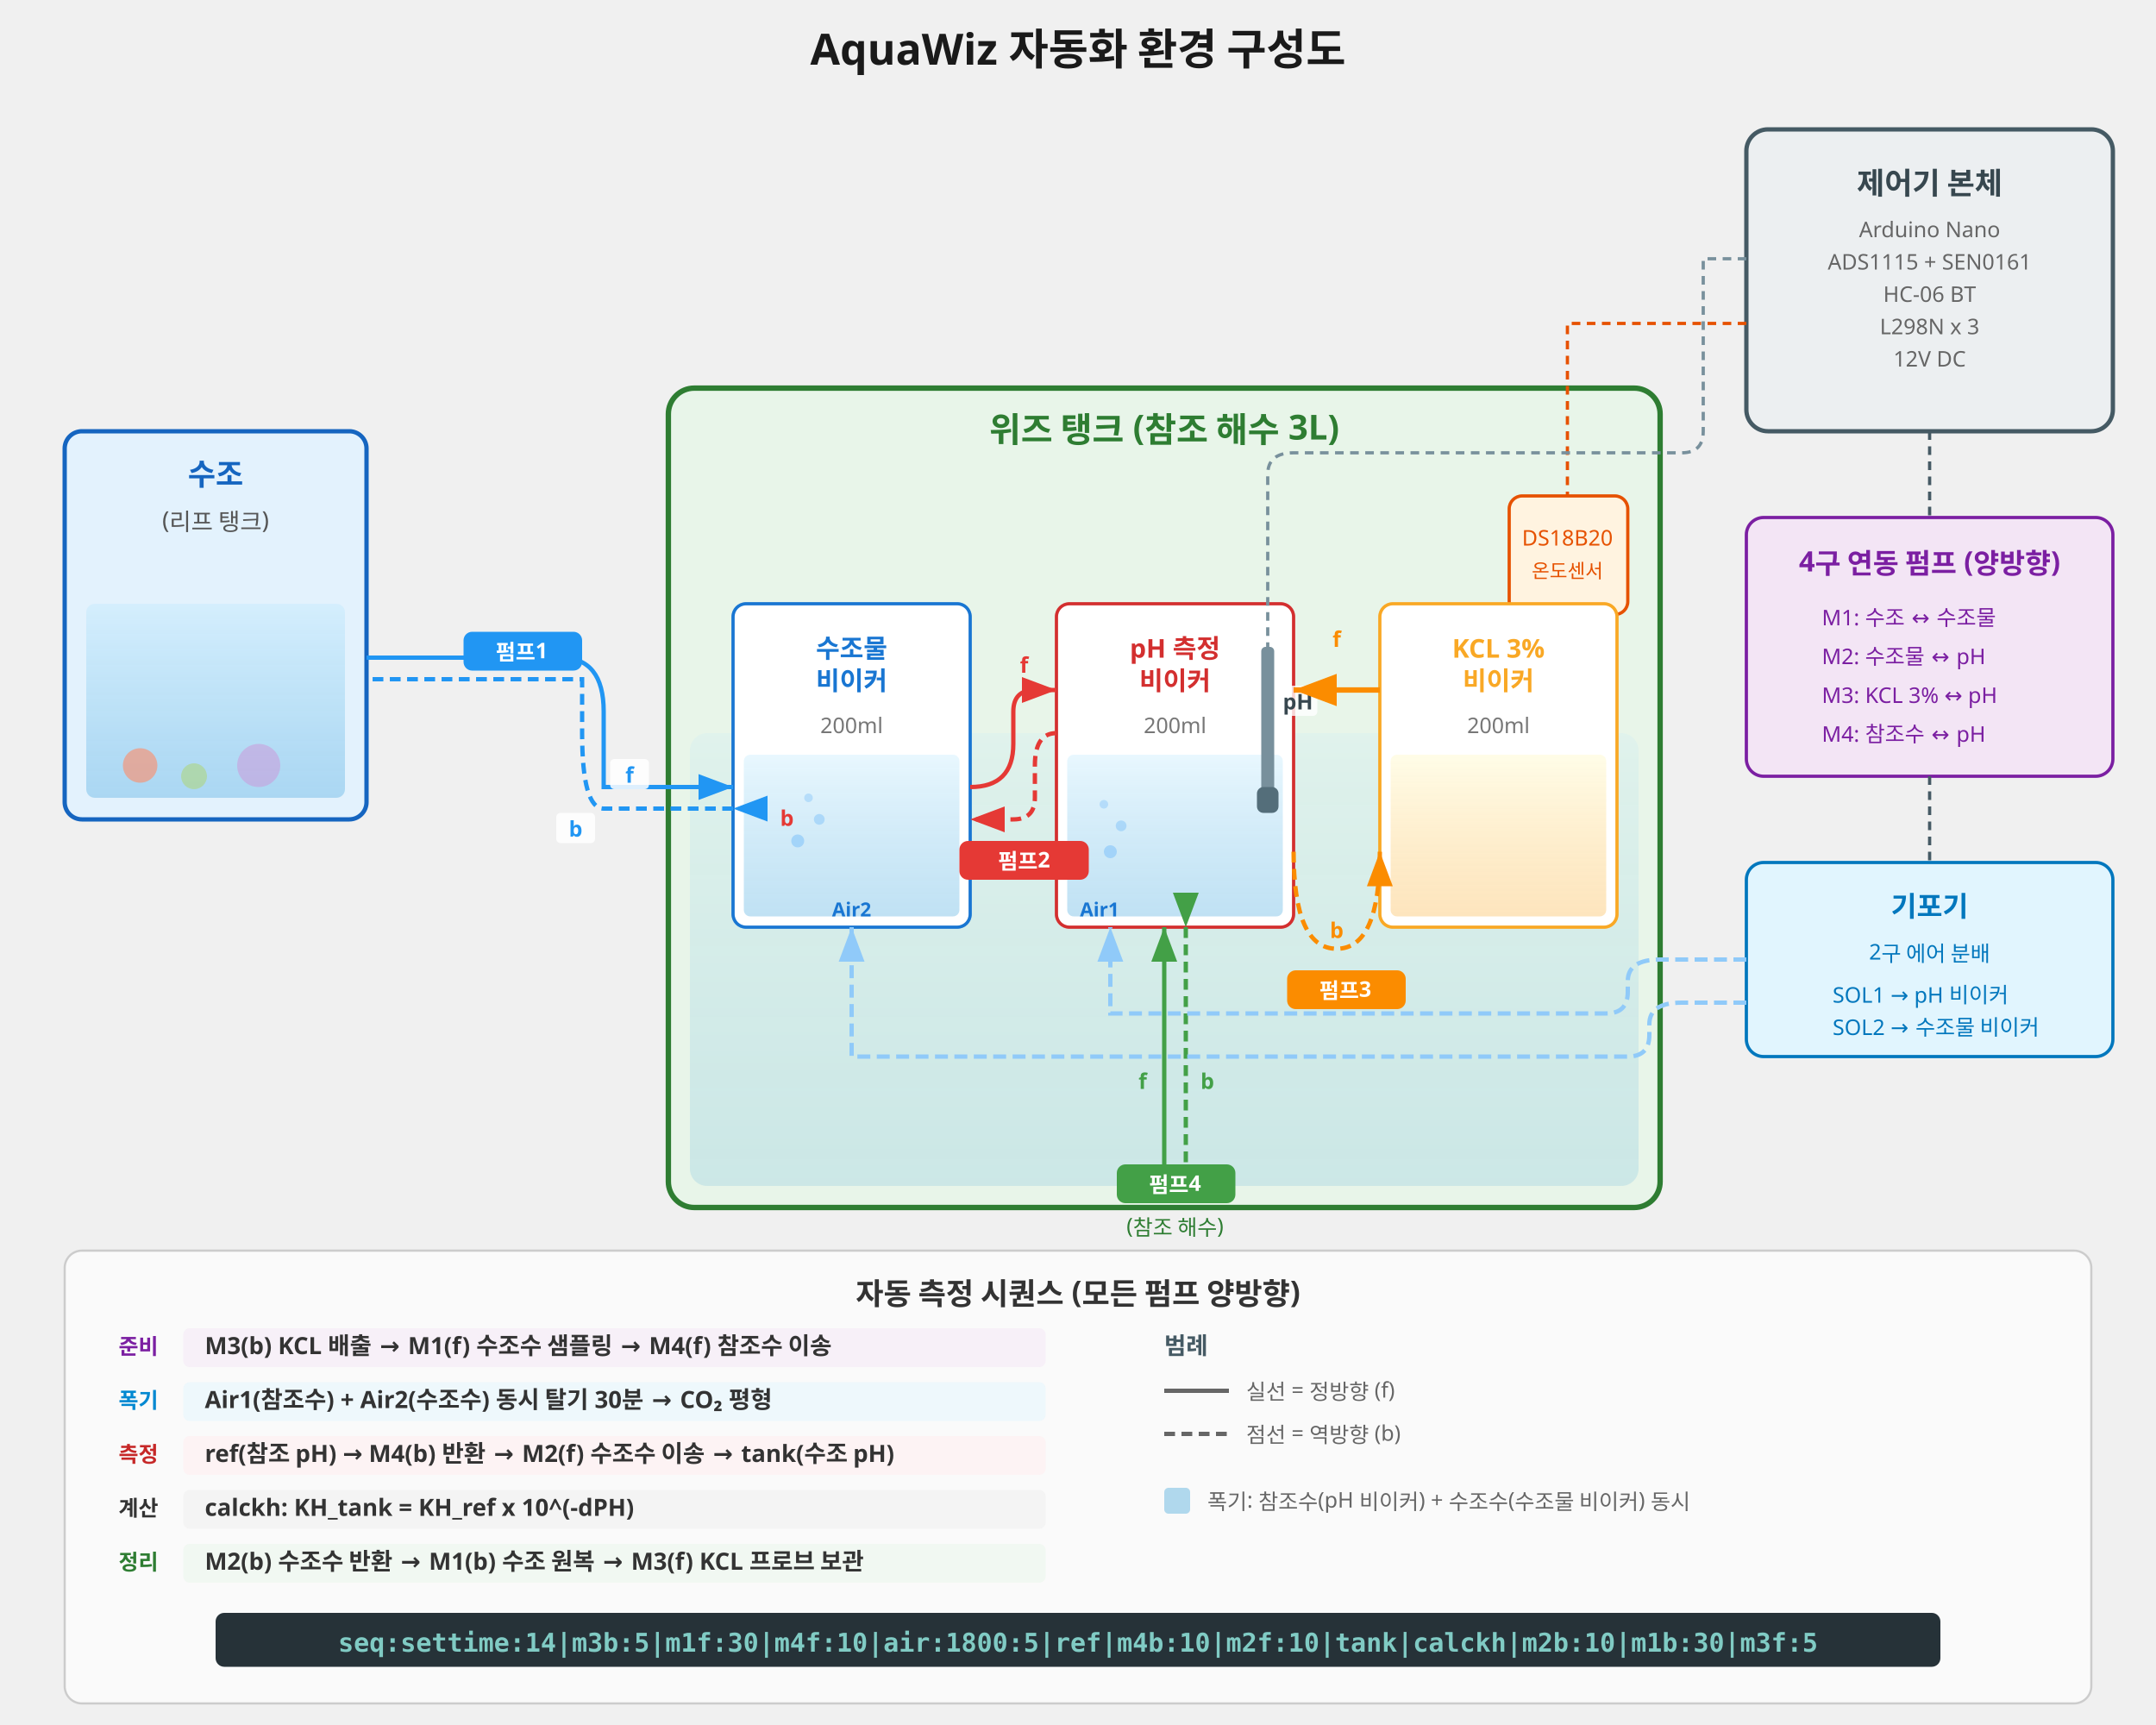
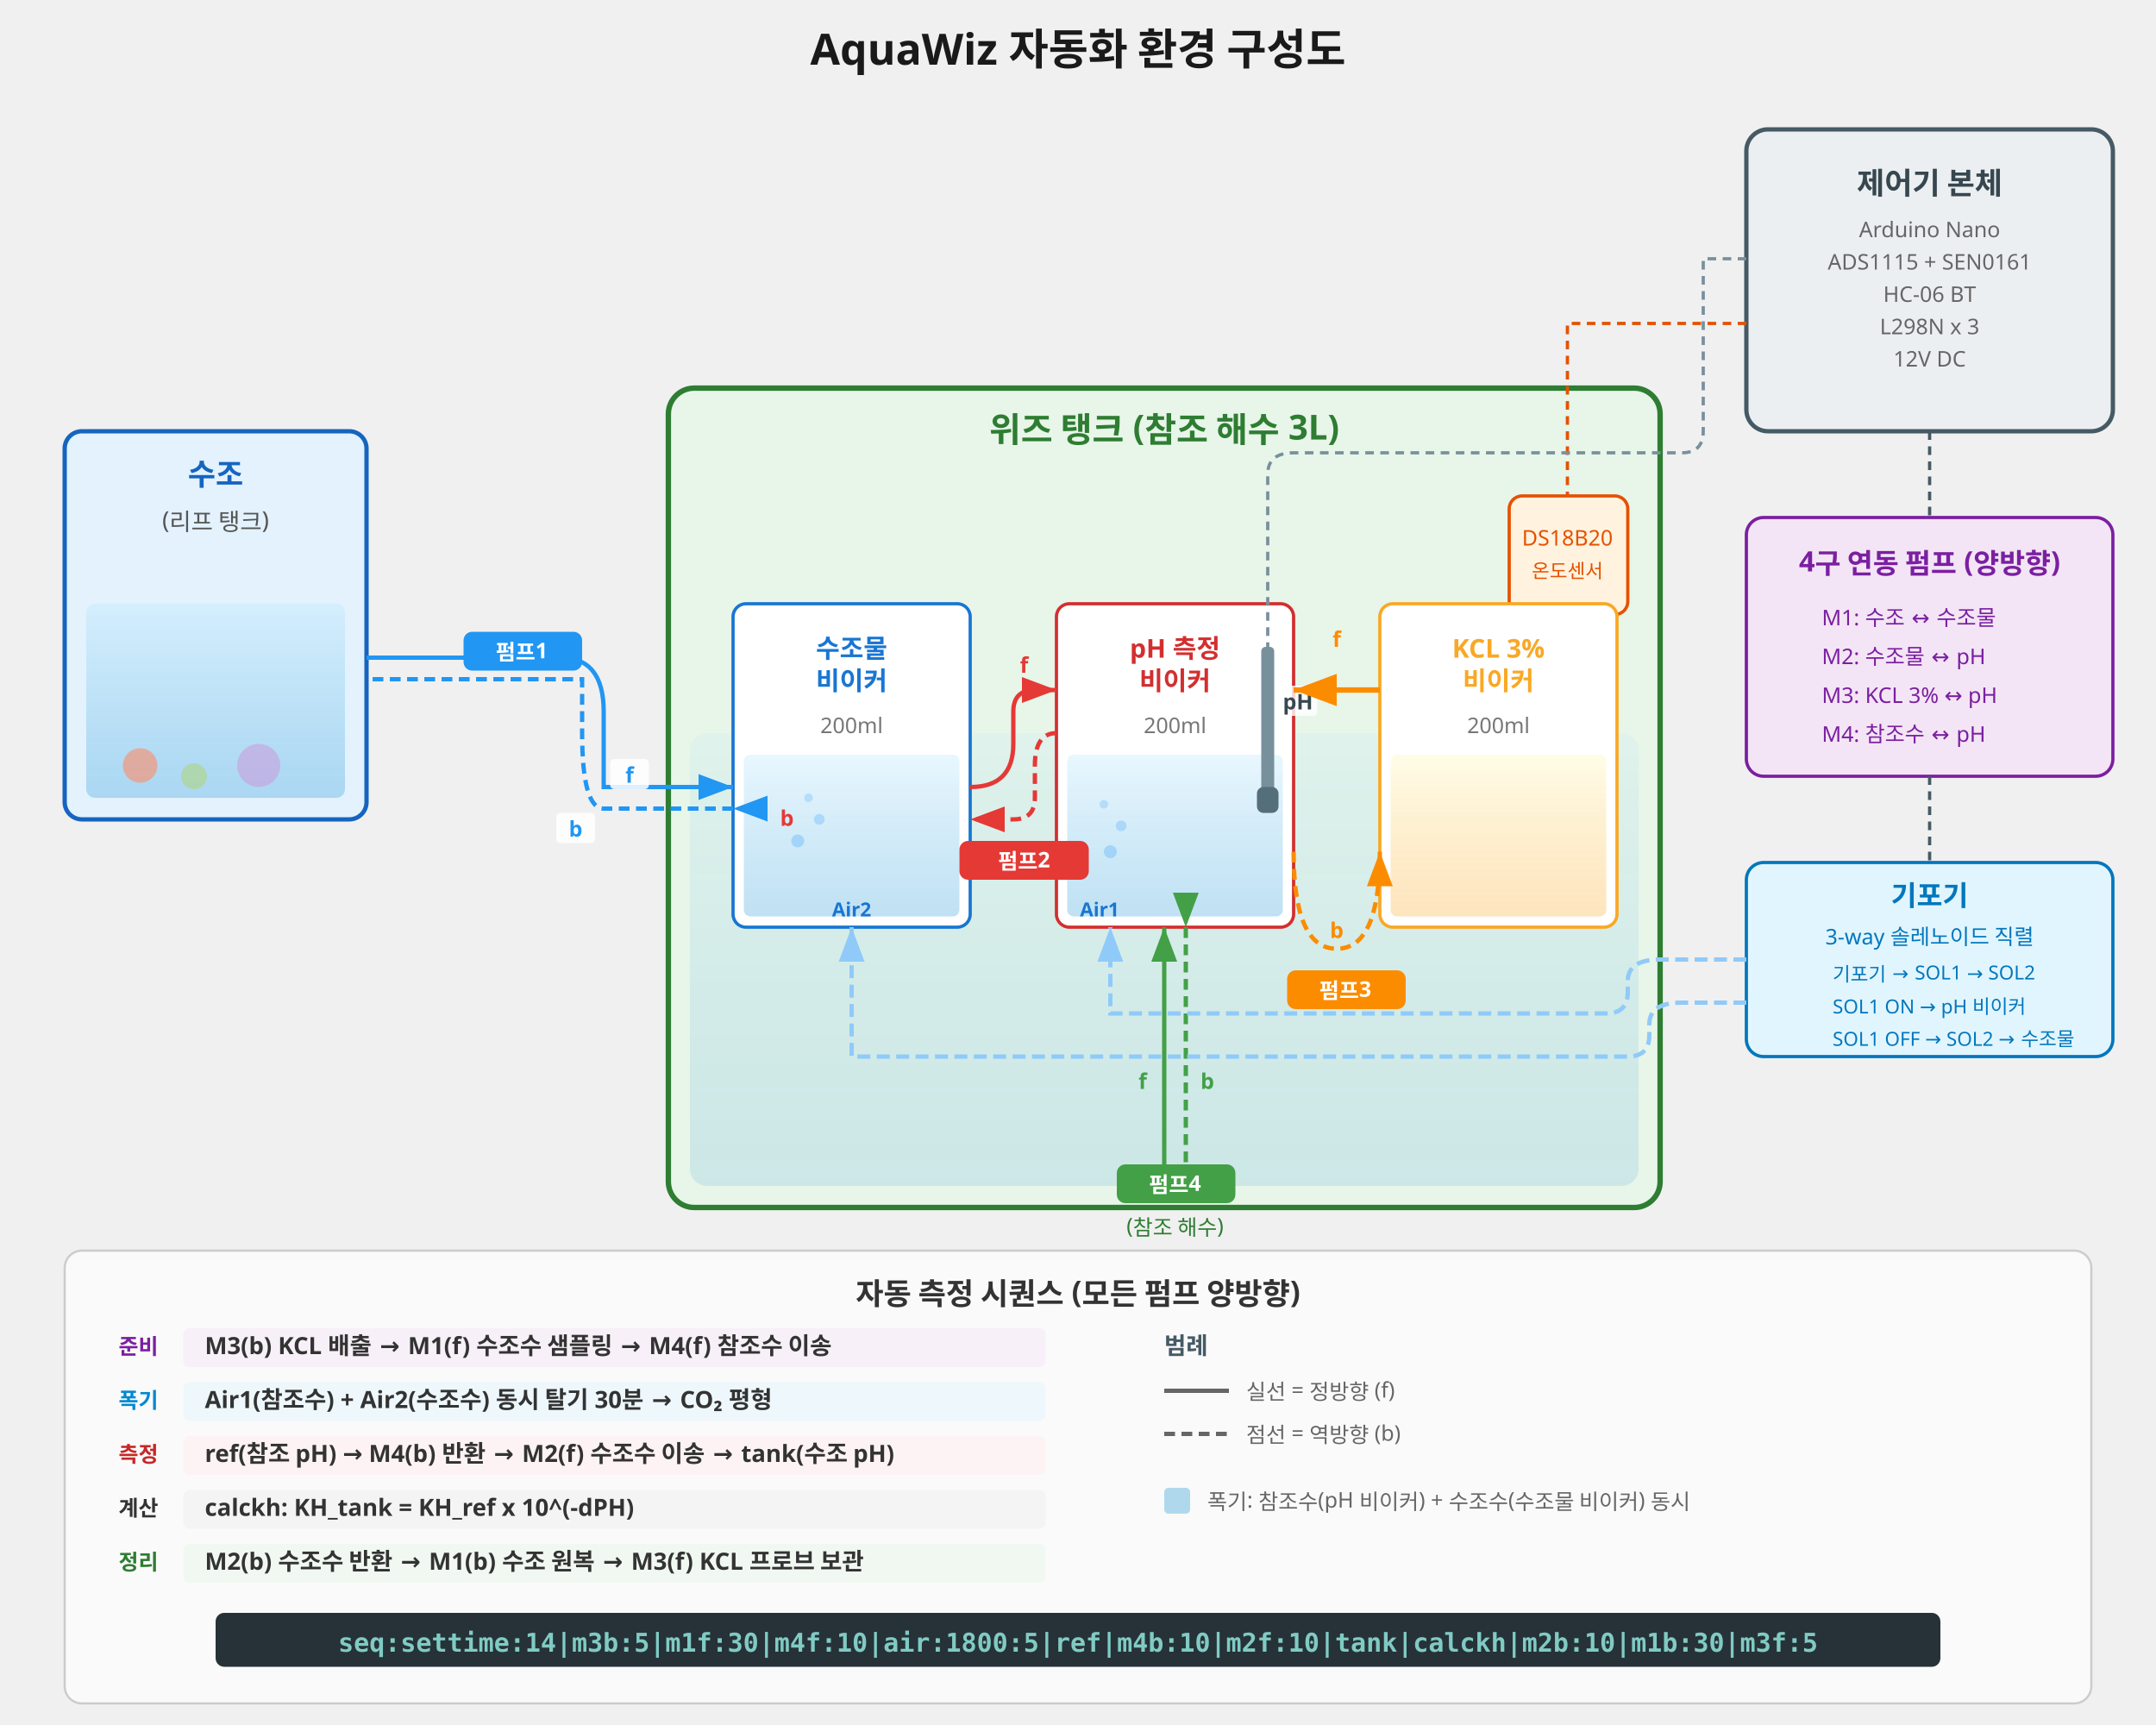
<svg xmlns="http://www.w3.org/2000/svg" viewBox="0 0 1000 800" font-family="'Malgun Gothic', 'Apple SD Gothic Neo', sans-serif" font-size="12">
  <defs>
    <marker id="arrow-blue" markerWidth="8" markerHeight="6" refX="8" refY="3" orient="auto">
      <path d="M0,0 L8,3 L0,6 Z" fill="#2196F3" />
    </marker>
    <marker id="arrow-red" markerWidth="8" markerHeight="6" refX="8" refY="3" orient="auto">
      <path d="M0,0 L8,3 L0,6 Z" fill="#e53935" />
    </marker>
    <marker id="arrow-green" markerWidth="8" markerHeight="6" refX="8" refY="3" orient="auto">
      <path d="M0,0 L8,3 L0,6 Z" fill="#43A047" />
    </marker>
    <marker id="arrow-orange" markerWidth="8" markerHeight="6" refX="8" refY="3" orient="auto">
      <path d="M0,0 L8,3 L0,6 Z" fill="#FB8C00" />
    </marker>
    <marker id="arrow-air" markerWidth="8" markerHeight="6" refX="8" refY="3" orient="auto">
      <path d="M0,0 L8,3 L0,6 Z" fill="#90CAF9" />
    </marker>
    <linearGradient id="water" x1="0" y1="0" x2="0" y2="1">
      <stop offset="0%" stop-color="#B3E5FC" stop-opacity="0.3" />
      <stop offset="100%" stop-color="#0288D1" stop-opacity="0.25" />
    </linearGradient>
    <linearGradient id="kcl" x1="0" y1="0" x2="0" y2="1">
      <stop offset="0%" stop-color="#FFF9C4" stop-opacity="0.4" />
      <stop offset="100%" stop-color="#F9A825" stop-opacity="0.3" />
    </linearGradient>
  </defs>
  <text x="500" y="30" text-anchor="middle" font-size="20" font-weight="bold" fill="#1a1a1a">AquaWiz 자동화 환경 구성도</text>
  <rect x="30" y="200" width="140" height="180" rx="8" fill="#E3F2FD" stroke="#1565C0" stroke-width="2" />
  <rect x="40" y="280" width="120" height="90" rx="4" fill="url(#water)" />
  <text x="100" y="225" text-anchor="middle" font-size="14" font-weight="bold" fill="#1565C0">수조</text>
  <text x="100" y="245" text-anchor="middle" font-size="11" fill="#555">(리프 탱크)</text>
  <circle cx="65" cy="355" r="8" fill="#FF8A65" opacity="0.6" />
  <circle cx="90" cy="360" r="6" fill="#AED581" opacity="0.6" />
  <circle cx="120" cy="355" r="10" fill="#CE93D8" opacity="0.5" />
  <rect x="310" y="180" width="460" height="380" rx="12" fill="#E8F5E9" stroke="#2E7D32" stroke-width="2.5" stroke-dasharray="none" />
  <text x="540" y="205" text-anchor="middle" font-size="16" font-weight="bold" fill="#2E7D32">위즈 탱크 (참조 해수 3L)</text>
  <rect x="320" y="340" width="440" height="210" rx="8" fill="url(#water)" opacity="0.5" />
  <rect x="700" y="230" width="55" height="55" rx="6" fill="#FFF3E0" stroke="#E65100" stroke-width="1.5" />
  <text x="727" y="253" text-anchor="middle" font-size="10" fill="#E65100">DS18B20</text>
  <text x="727" y="268" text-anchor="middle" font-size="9" fill="#E65100">온도센서</text>
  <line x1="727" y1="285" x2="727" y2="350" stroke="#E65100" stroke-width="2" stroke-dasharray="4,3" />
  <circle cx="727" cy="355" r="4" fill="#E65100" />
  <rect x="340" y="280" width="110" height="150" rx="6" fill="white" stroke="#1976D2" stroke-width="1.5" />
  <rect x="345" y="350" width="100" height="75" rx="3" fill="url(#water)" />
  <text x="395" y="305" text-anchor="middle" font-size="12" font-weight="bold" fill="#1976D2">수조물</text>
  <text x="395" y="320" text-anchor="middle" font-size="12" font-weight="bold" fill="#1976D2">비이커</text>
  <text x="395" y="340" text-anchor="middle" font-size="10" fill="#777">200ml</text>
  <circle cx="370" cy="390" r="3" fill="#90CAF9" opacity="0.7" />
  <circle cx="380" cy="380" r="2.5" fill="#90CAF9" opacity="0.6" />
  <circle cx="375" cy="370" r="2" fill="#90CAF9" opacity="0.5" />
  <text x="395" y="425" text-anchor="middle" font-size="9" fill="#1976D2" font-weight="bold">Air2</text>
  <rect x="490" y="280" width="110" height="150" rx="6" fill="white" stroke="#D32F2F" stroke-width="1.5" />
  <rect x="495" y="350" width="100" height="75" rx="3" fill="url(#water)" />
  <text x="545" y="305" text-anchor="middle" font-size="12" font-weight="bold" fill="#D32F2F">pH 측정</text>
  <text x="545" y="320" text-anchor="middle" font-size="12" font-weight="bold" fill="#D32F2F">비이커</text>
  <text x="545" y="340" text-anchor="middle" font-size="10" fill="#777">200ml</text>
  <rect x="585" y="300" width="6" height="70" rx="2" fill="#78909C" />
  <rect x="583" y="365" width="10" height="12" rx="3" fill="#546E7A" />
  <rect x="593" y="318" width="18" height="14" rx="2" fill="white" opacity="0.8" />
  <text x="602" y="329" text-anchor="middle" font-size="10" fill="#37474F" font-weight="bold">pH</text>
  <circle cx="515" cy="395" r="3" fill="#90CAF9" opacity="0.7" />
  <circle cx="520" cy="383" r="2.5" fill="#90CAF9" opacity="0.6" />
  <circle cx="512" cy="373" r="2" fill="#90CAF9" opacity="0.5" />
  <text x="510" y="425" text-anchor="middle" font-size="9" fill="#1976D2" font-weight="bold">Air1</text>
  <rect x="640" y="280" width="110" height="150" rx="6" fill="white" stroke="#F9A825" stroke-width="1.5" />
  <rect x="645" y="350" width="100" height="75" rx="3" fill="url(#kcl)" />
  <text x="695" y="305" text-anchor="middle" font-size="12" font-weight="bold" fill="#F9A825">KCL 3%</text>
  <text x="695" y="320" text-anchor="middle" font-size="12" font-weight="bold" fill="#F9A825">비이커</text>
  <text x="695" y="340" text-anchor="middle" font-size="10" fill="#777">200ml</text>
  <rect x="810" y="60" width="170" height="140" rx="10" fill="#ECEFF1" stroke="#455A64" stroke-width="2" />
  <text x="895" y="90" text-anchor="middle" font-size="14" font-weight="bold" fill="#37474F">제어기 본체</text>
  <text x="895" y="110" text-anchor="middle" font-size="10" fill="#666">Arduino Nano</text>
  <text x="895" y="125" text-anchor="middle" font-size="10" fill="#666">ADS1115 + SEN0161</text>
  <text x="895" y="140" text-anchor="middle" font-size="10" fill="#666">HC-06 BT</text>
  <text x="895" y="155" text-anchor="middle" font-size="10" fill="#666">L298N x 3</text>
  <text x="895" y="170" text-anchor="middle" font-size="10" fill="#666">12V DC</text>
  <rect x="810" y="240" width="170" height="120" rx="8" fill="#F3E5F5" stroke="#7B1FA2" stroke-width="1.5" />
  <text x="895" y="265" text-anchor="middle" font-size="13" font-weight="bold" fill="#7B1FA2">4구 연동 펌프 (양방향)</text>
  <text x="845" y="290" font-size="10" fill="#7B1FA2">M1: 수조 ↔ 수조물</text>
  <text x="845" y="308" font-size="10" fill="#7B1FA2">M2: 수조물 ↔ pH</text>
  <text x="845" y="326" font-size="10" fill="#7B1FA2">M3: KCL 3% ↔ pH</text>
  <text x="845" y="344" font-size="10" fill="#7B1FA2">M4: 참조수 ↔ pH</text>
  <rect x="810" y="400" width="170" height="90" rx="8" fill="#E1F5FE" stroke="#0277BD" stroke-width="1.5" />
-   <text x="895" y="425" text-anchor="middle" font-size="13" font-weight="bold" fill="#0277BD">기포기</text>
-   <text x="895" y="445" text-anchor="middle" font-size="10" fill="#0277BD">2구 에어 분배</text>
-   <text x="850" y="465" font-size="10" fill="#0277BD">SOL1 → pH 비이커</text>
-   <text x="850" y="480" font-size="10" fill="#0277BD">SOL2 → 수조물 비이커</text>
+   <text x="895" y="420" text-anchor="middle" font-size="13" font-weight="bold" fill="#0277BD">기포기</text>
+   <text x="895" y="438" text-anchor="middle" font-size="10" fill="#0277BD">3-way 솔레노이드 직렬</text>
+   <text x="850" y="455" font-size="9" fill="#0277BD">기포기 → SOL1 → SOL2</text>
+   <text x="850" y="470" font-size="9" fill="#0277BD">SOL1 ON → pH 비이커</text>
+   <text x="850" y="485" font-size="9" fill="#0277BD">SOL1 OFF → SOL2 → 수조물</text>
  <path d="M170,305 L260,305 Q280,305 280,330 L280,365 L340,365" fill="none" stroke="#2196F3" stroke-width="2" marker-end="url(#arrow-blue)" />
  <path d="M340,375 L280,375 Q270,375 270,340 L270,315 L170,315" fill="none" stroke="#2196F3" stroke-width="2" stroke-dasharray="5,3" marker-start="url(#arrow-blue)" />
  <rect x="215" y="293" width="55" height="18" rx="4" fill="#2196F3" />
  <text x="242" y="306" text-anchor="middle" font-size="10" fill="white" font-weight="bold">펌프1</text>
  <rect x="283" y="352" width="18" height="14" rx="2" fill="white" opacity="0.85" />
  <text x="292" y="363" text-anchor="middle" font-size="10" fill="#2196F3" font-weight="bold">f</text>
  <rect x="258" y="377" width="18" height="14" rx="2" fill="white" opacity="0.85" />
  <text x="267" y="388" text-anchor="middle" font-size="10" fill="#2196F3" font-weight="bold">b</text>
  <path d="M450,365 Q470,365 470,345 L470,330 Q470,320 480,320 L490,320" fill="none" stroke="#e53935" stroke-width="2" marker-end="url(#arrow-red)" />
  <path d="M490,340 Q480,340 480,355 L480,370 Q480,380 470,380 L450,380" fill="none" stroke="#e53935" stroke-width="2" stroke-dasharray="5,3" marker-end="url(#arrow-red)" />
  <text x="365" y="383" text-anchor="middle" font-size="10" fill="#e53935" font-weight="bold">b</text>
  <rect x="445" y="390" width="60" height="18" rx="4" fill="#e53935" />
  <text x="475" y="403" text-anchor="middle" font-size="10" fill="white" font-weight="bold">펌프2</text>
  <text x="475" y="312" text-anchor="middle" font-size="10" fill="#e53935" font-weight="bold">f</text>
  <path d="M640,320 L600,320" fill="none" stroke="#FB8C00" stroke-width="2.5" marker-end="url(#arrow-orange)" />
  <path d="M600,395 Q600,440 620,440 L620,440 Q640,440 640,395" fill="none" stroke="#FB8C00" stroke-width="2" stroke-dasharray="5,3" marker-end="url(#arrow-orange)" />
  <rect x="597" y="450" width="55" height="18" rx="4" fill="#FB8C00" />
  <text x="624" y="463" text-anchor="middle" font-size="10" fill="white" font-weight="bold">펌프3</text>
  <text x="620" y="300" text-anchor="middle" font-size="10" fill="#FB8C00" font-weight="bold">f</text>
  <text x="620" y="435" text-anchor="middle" font-size="10" fill="#FB8C00" font-weight="bold">b</text>
  <path d="M540,540 L540,430" fill="none" stroke="#43A047" stroke-width="2" marker-end="url(#arrow-green)" />
  <path d="M550,430 L550,540" fill="none" stroke="#43A047" stroke-width="2" stroke-dasharray="5,3" marker-start="url(#arrow-green)" />
  <rect x="518" y="540" width="55" height="18" rx="4" fill="#43A047" />
  <text x="545" y="553" text-anchor="middle" font-size="10" fill="white" font-weight="bold">펌프4</text>
  <text x="545" y="572" text-anchor="middle" font-size="10" fill="#2E7D32">(참조 해수)</text>
  <text x="530" y="505" text-anchor="middle" font-size="10" fill="#43A047" font-weight="bold">f</text>
  <text x="560" y="505" text-anchor="middle" font-size="10" fill="#43A047" font-weight="bold">b</text>
  <path d="M810,445 L770,445 Q755,445 755,455 L755,460 Q755,470 745,470 L515,470 L515,430" fill="none" stroke="#90CAF9" stroke-width="2" stroke-dasharray="6,3" marker-end="url(#arrow-air)" />
  <path d="M810,465 L780,465 Q765,465 765,475 L765,480 Q765,490 755,490 L395,490 L395,430" fill="none" stroke="#90CAF9" stroke-width="2" stroke-dasharray="6,3" marker-end="url(#arrow-air)" />
  <line x1="895" y1="200" x2="895" y2="240" stroke="#455A64" stroke-width="1.5" stroke-dasharray="4,3" />
  <line x1="895" y1="360" x2="895" y2="400" stroke="#455A64" stroke-width="1.5" stroke-dasharray="4,3" />
  <path d="M810,150 L727,150 L727,230" fill="none" stroke="#E65100" stroke-width="1.5" stroke-dasharray="4,3" />
  <path d="M810,120 L790,120 L790,200 Q790,210 780,210 L600,210 Q588,210 588,220 L588,300" fill="none" stroke="#78909C" stroke-width="1.5" stroke-dasharray="4,3" />
  <rect x="30" y="580" width="940" height="210" rx="8" fill="#FAFAFA" stroke="#CCC" stroke-width="1" />
  <text x="500" y="605" text-anchor="middle" font-size="14" font-weight="bold" fill="#333">자동 측정 시퀀스 (모든 펌프 양방향)</text>
  <text x="55" y="628" font-size="10" font-weight="bold" fill="#7B1FA2">준비</text>
  <rect x="85" y="616" width="400" height="18" rx="3" fill="#F3E5F5" opacity="0.5" />
  <text x="95" y="628" font-size="11" fill="#333" font-weight="bold">M3(b) KCL 배출 → M1(f) 수조수 샘플링 → M4(f) 참조수 이송</text>
  <text x="55" y="653" font-size="10" font-weight="bold" fill="#0288D1">폭기</text>
  <rect x="85" y="641" width="400" height="18" rx="3" fill="#E1F5FE" opacity="0.5" />
  <text x="95" y="653" font-size="11" fill="#333" font-weight="bold">Air1(참조수) + Air2(수조수) 동시 탈기 30분 → CO₂ 평형</text>
  <text x="55" y="678" font-size="10" font-weight="bold" fill="#C62828">측정</text>
  <rect x="85" y="666" width="400" height="18" rx="3" fill="#FFEBEE" opacity="0.5" />
  <text x="95" y="678" font-size="11" fill="#333" font-weight="bold">ref(참조 pH) → M4(b) 반환 → M2(f) 수조수 이송 → tank(수조 pH)</text>
  <text x="55" y="703" font-size="10" font-weight="bold" fill="#333">계산</text>
  <rect x="85" y="691" width="400" height="18" rx="3" fill="#EEEEEE" opacity="0.5" />
  <text x="95" y="703" font-size="11" fill="#333" font-weight="bold">calckh: KH_tank = KH_ref x 10^(-dPH)</text>
  <text x="55" y="728" font-size="10" font-weight="bold" fill="#2E7D32">정리</text>
  <rect x="85" y="716" width="400" height="18" rx="3" fill="#E8F5E9" opacity="0.5" />
  <text x="95" y="728" font-size="11" fill="#333" font-weight="bold">M2(b) 수조수 반환 → M1(b) 수조 원복 → M3(f) KCL 프로브 보관</text>
  <text x="540" y="628" font-size="11" font-weight="bold" fill="#455A64">범례</text>
  <line x1="540" y1="645" x2="570" y2="645" stroke="#666" stroke-width="2" />
  <text x="578" y="649" font-size="10" fill="#666">실선 = 정방향 (f)</text>
  <line x1="540" y1="665" x2="570" y2="665" stroke="#666" stroke-width="2" stroke-dasharray="5,3" />
  <text x="578" y="669" font-size="10" fill="#666">점선 = 역방향 (b)</text>
  <rect x="540" y="690" width="12" height="12" rx="2" fill="#0288D1" opacity="0.3" />
  <text x="560" y="700" font-size="10" fill="#666">폭기: 참조수(pH 비이커) + 수조수(수조물 비이커) 동시</text>
  <rect x="100" y="748" width="800" height="25" rx="4" fill="#263238" />
  <text x="500" y="766" text-anchor="middle" font-size="12" fill="#80CBC4" font-weight="bold" font-family="monospace, 'Malgun Gothic'">seq:settime:14|m3b:5|m1f:30|m4f:10|air:1800:5|ref|m4b:10|m2f:10|tank|calckh|m2b:10|m1b:30|m3f:5</text>
</svg>
